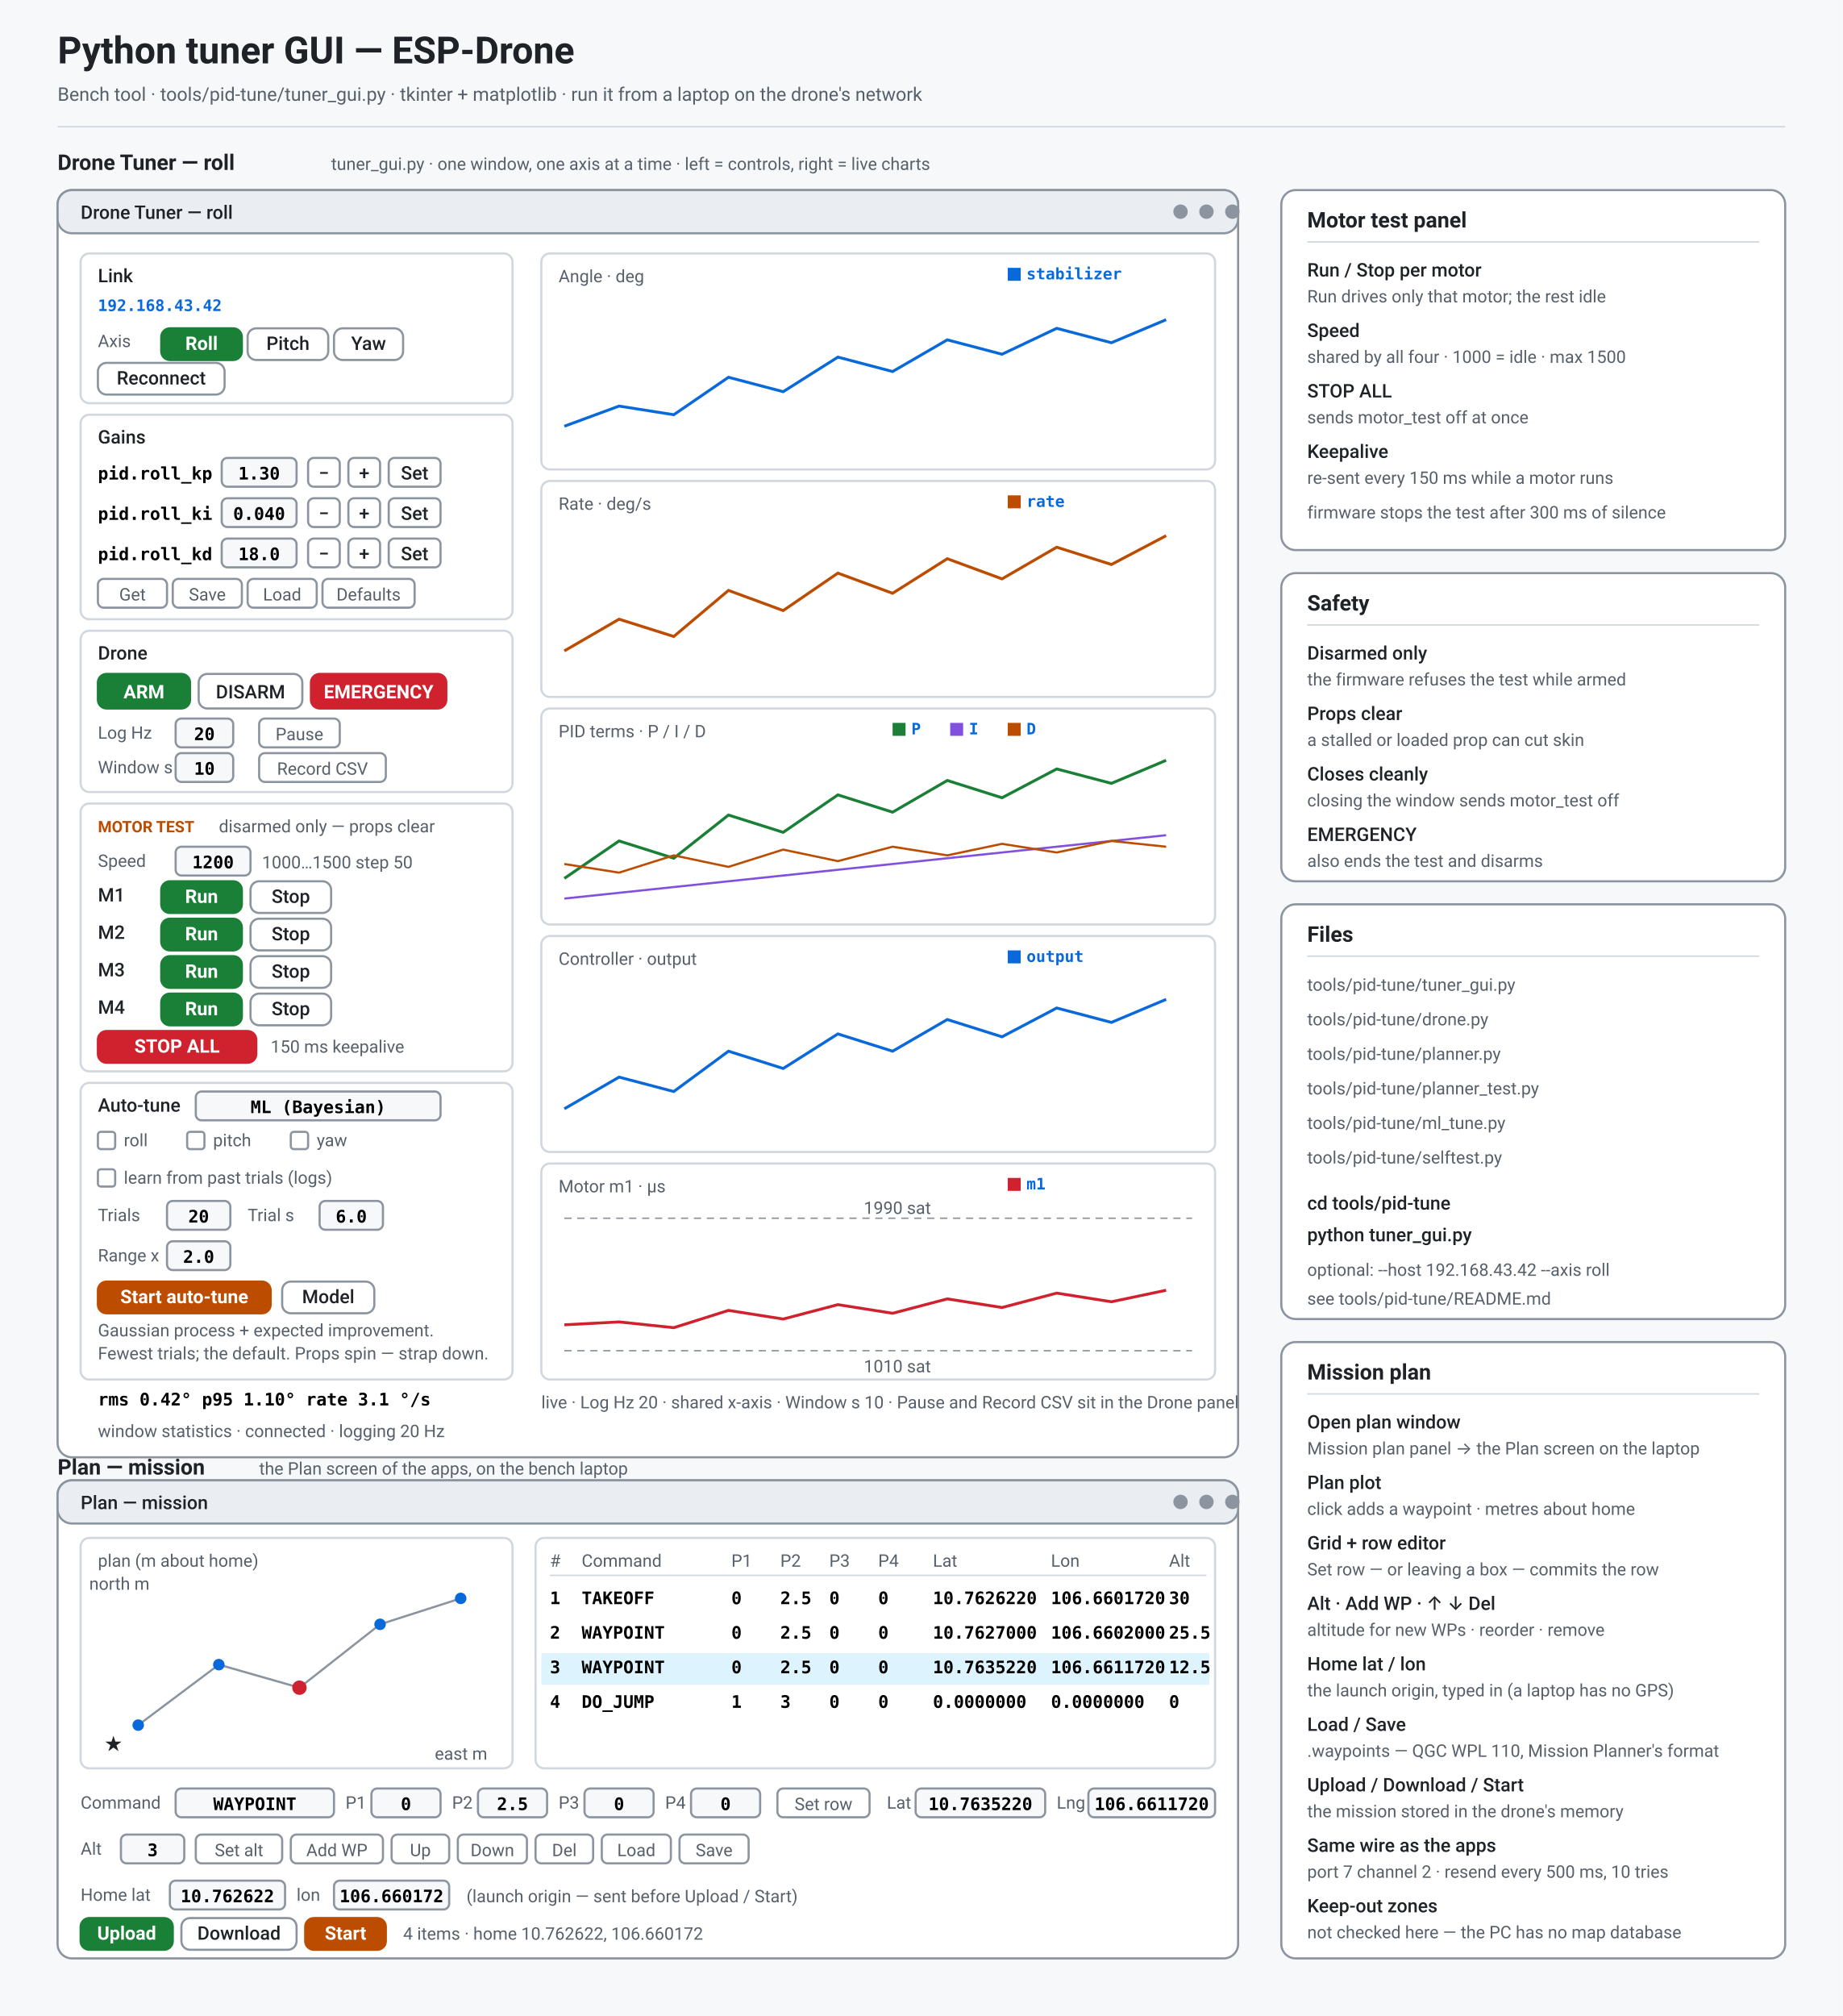
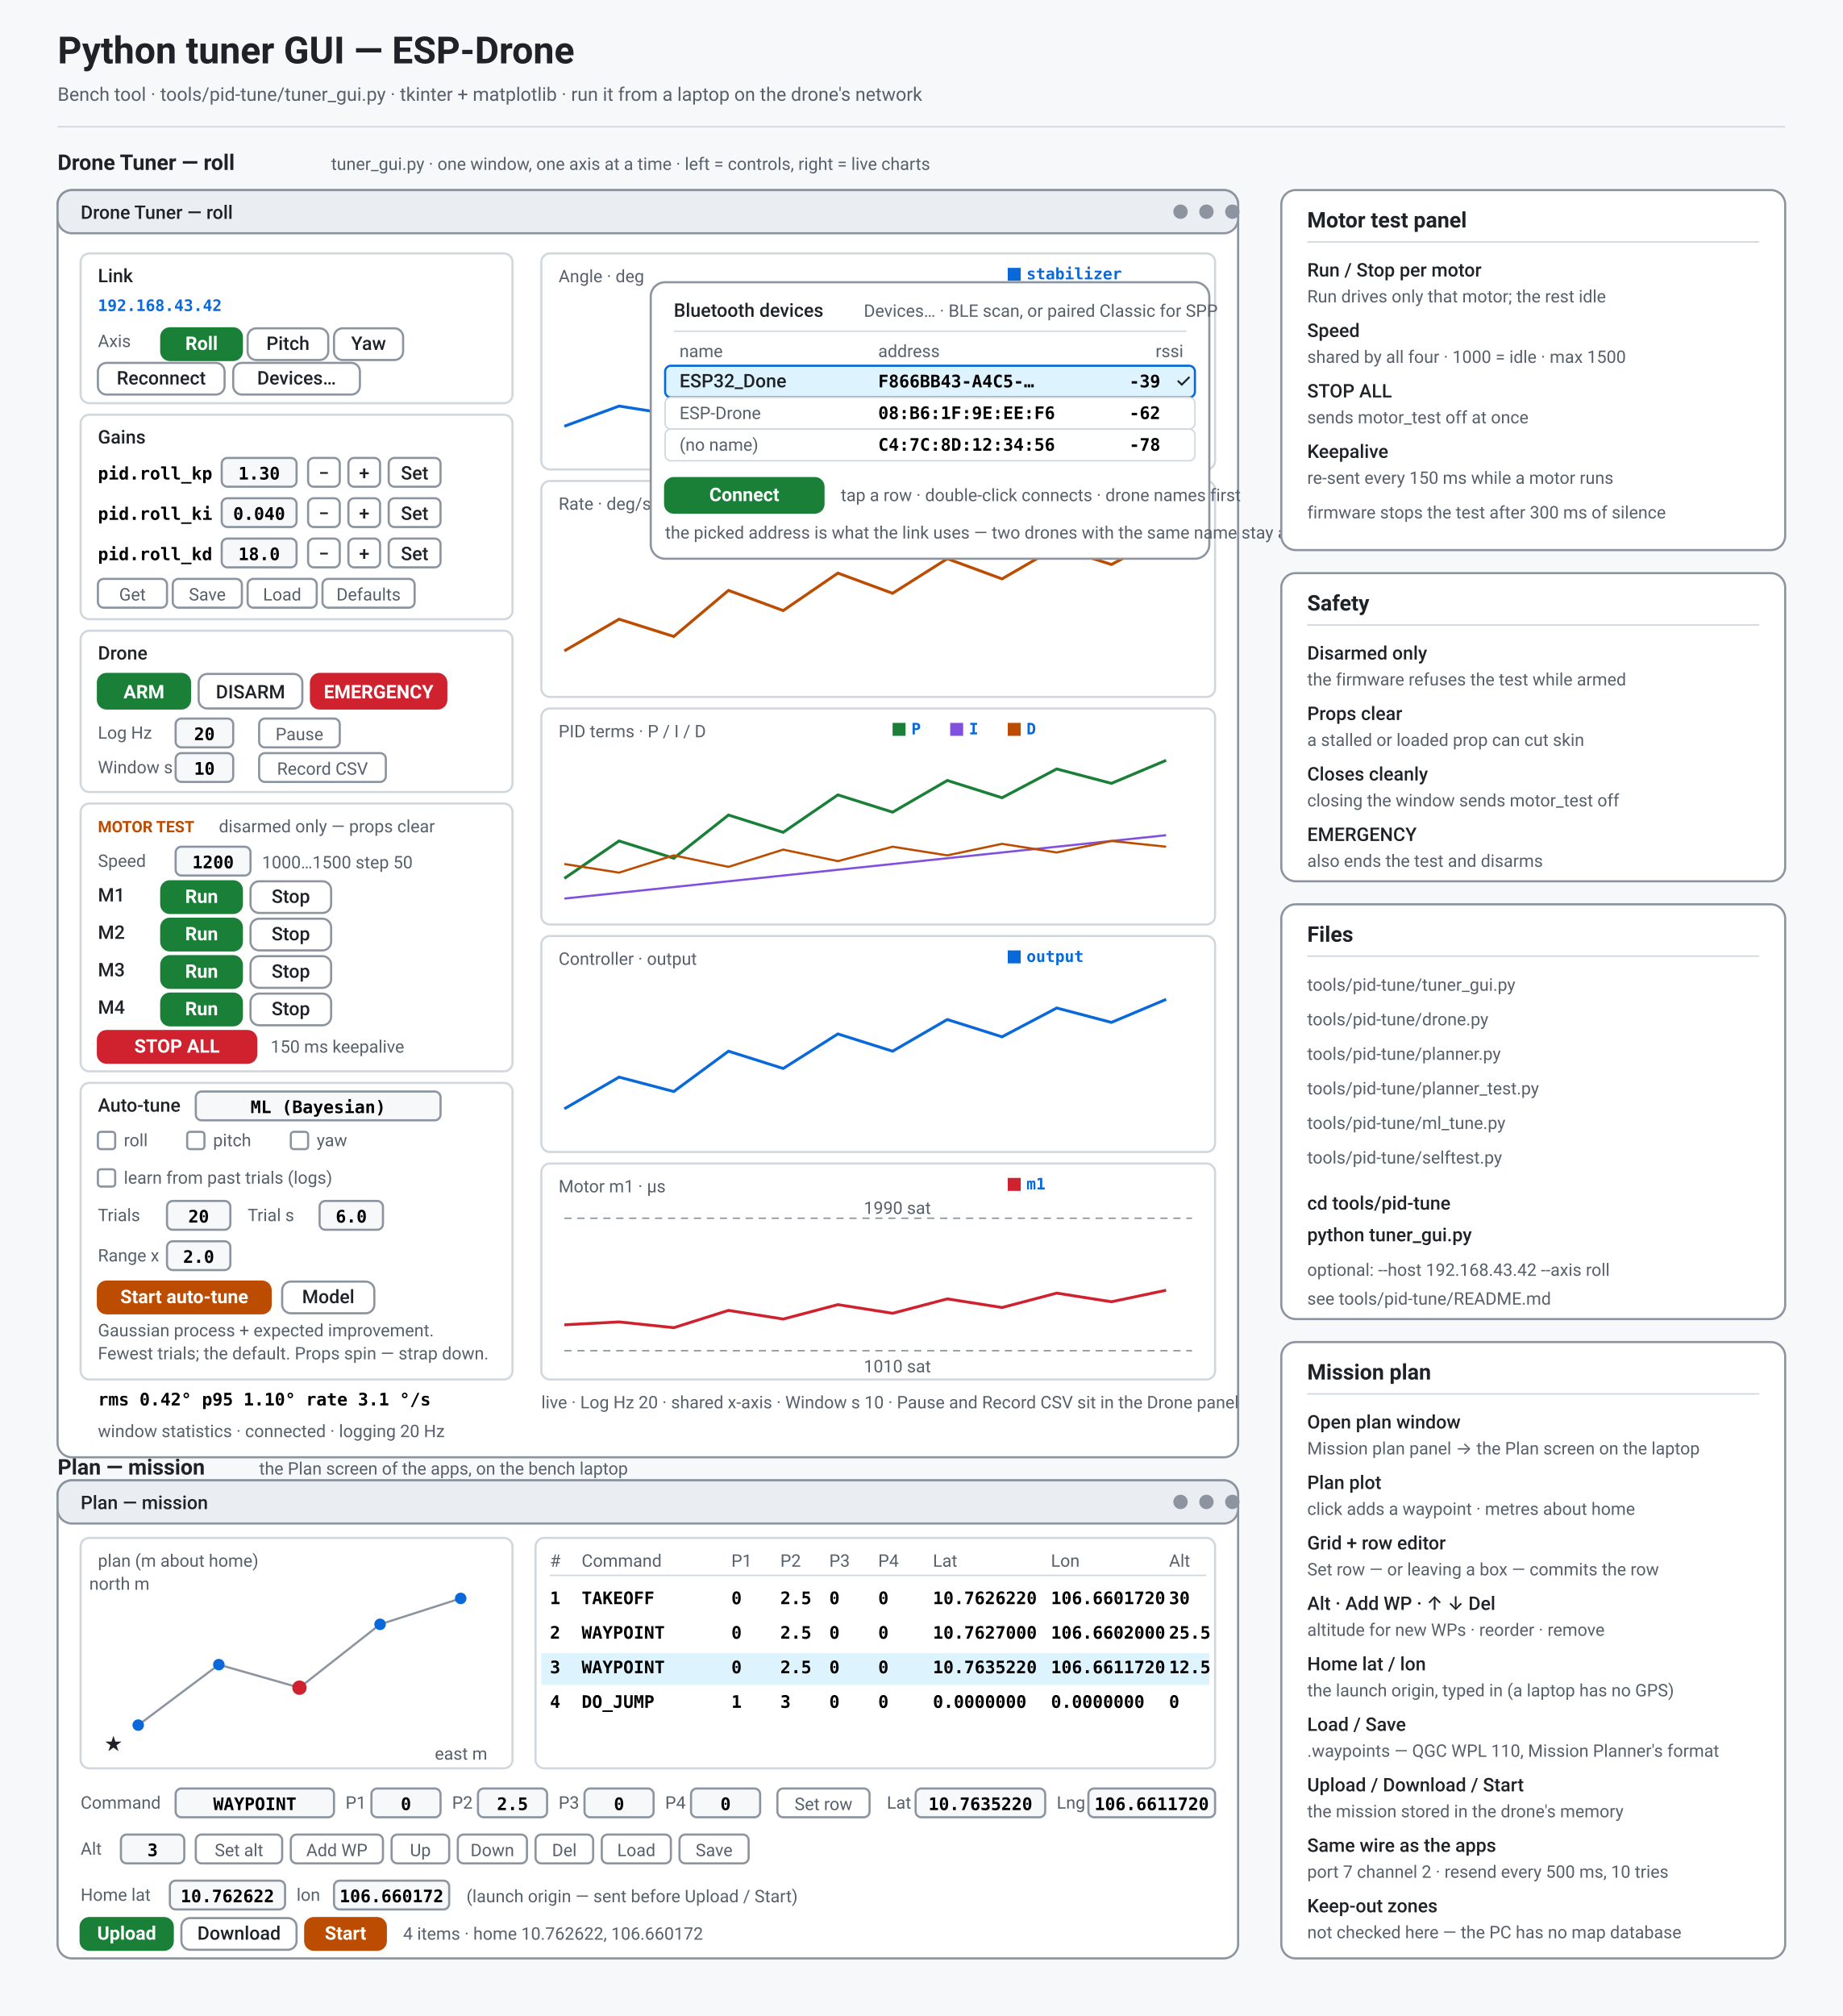
<svg xmlns="http://www.w3.org/2000/svg" viewBox="0 0 1280 1400" width="1280" height="1400" role="img" aria-labelledby="ttl desc">
  <defs>
    <style>
      .bg      { fill: #f6f8fa; }
      .h1      { font: 700 26px system-ui, -apple-system, 'Segoe UI', Roboto, sans-serif; fill: #1f2328; }
      .h2      { font: 700 15px system-ui, -apple-system, 'Segoe UI', Roboto, sans-serif; fill: #1f2328; }
      .sub     { font: 400 13px system-ui, -apple-system, 'Segoe UI', Roboto, sans-serif; fill: #57606a; }
      .lbl     { font: 500 13px system-ui, -apple-system, 'Segoe UI', Roboto, sans-serif; fill: #1f2328; }
      .lblm    { font: 400 12px system-ui, -apple-system, 'Segoe UI', Roboto, sans-serif; fill: #57606a; }
      .lblw    { font: 600 13px system-ui, -apple-system, 'Segoe UI', Roboto, sans-serif; fill: #ffffff; }
      .mono    { font: 600 12px ui-monospace, SFMono-Regular, Menlo, Consolas, monospace; }
      .chip    { font: 600 11px ui-monospace, SFMono-Regular, Menlo, Consolas, monospace; fill: #0969da; }
      .win     { fill: #ffffff; stroke: #8c959f; stroke-width: 1.5; }
      .winbar  { fill: #eaeef2; stroke: #8c959f; stroke-width: 1.5; }
      .panel   { fill: #ffffff; stroke: #d0d7de; stroke-width: 1.5; }
      .card    { fill: #ffffff; stroke: #8c959f; stroke-width: 1.5; }
      .btn     { fill: #ffffff; stroke: #8c959f; stroke-width: 1.5; }
      .btn-pri { fill: #1a7f37; stroke: #1a7f37; stroke-width: 1.5; }
      .btn-dan { fill: #cf222e; stroke: #cf222e; stroke-width: 1.5; }
      .btn-warn{ fill: #bc4c00; stroke: #bc4c00; stroke-width: 1.5; }
      .field   { fill: #f6f8fa; stroke: #8c959f; stroke-width: 1.5; }
      .rule    { stroke: #d0d7de; stroke-width: 1; }
      .tag     { font: 600 11px system-ui, -apple-system, 'Segoe UI', Roboto, sans-serif; fill: #bc4c00; }
    </style>
  </defs>
  <rect class="bg" x="0" y="0" width="1280" height="1400" />
  <text class="h1" x="40" y="44">Python tuner GUI — ESP-Drone</text>
  <text class="sub" x="40" y="70">Bench tool · tools/pid-tune/tuner_gui.py · tkinter + matplotlib · run it from a laptop on the drone's network</text>
  <line class="rule" x1="40" y1="88" x2="1240" y2="88" />
  <text class="h2" x="40" y="118">Drone Tuner — roll</text>
  <text class="lblm" x="230" y="118">tuner_gui.py · one window, one axis at a time · left = controls, right = live charts</text>
  <rect class="win" x="40" y="132" width="820" height="880" rx="10" />
  <rect class="winbar" x="40" y="132" width="820" height="30" rx="10" />
  <text class="lbl" x="56" y="152">Drone Tuner — roll</text>
  <circle cx="820" cy="147" r="5" fill="#8c959f" />
  <circle cx="838" cy="147" r="5" fill="#8c959f" />
  <circle cx="856" cy="147" r="5" fill="#8c959f" />
  <rect class="panel" x="56" y="176" width="300" height="104" rx="6" />
  <text class="lbl" x="68" y="196">Link</text>
  <text class="chip" x="68" y="216">192.168.43.42</text>
  <text class="lblm" x="68" y="241">Axis</text>
  <rect class="btn-pri" x="112" y="228" width="56" height="22" rx="6" />
  <text class="lblw" x="140" y="243" text-anchor="middle">Roll</text>
  <rect class="btn" x="172" y="228" width="56" height="22" rx="6" />
  <text class="lbl" x="200" y="243" text-anchor="middle">Pitch</text>
  <rect class="btn" x="232" y="228" width="48" height="22" rx="6" />
  <text class="lbl" x="256" y="243" text-anchor="middle">Yaw</text>
  <rect class="btn" x="68" y="252" width="88" height="22" rx="6" />
  <text class="lbl" x="112" y="267" text-anchor="middle">Reconnect</text>
+   <rect class="btn" x="162" y="252" width="88" height="22" rx="6" />
+   <text class="lbl" x="206" y="267" text-anchor="middle">Devices…</text>
  <rect class="panel" x="56" y="288" width="300" height="142" rx="6" />
  <text class="lbl" x="68" y="308">Gains</text>
  <text class="mono" x="68" y="333">pid.roll_kp</text>
  <rect class="field" x="154" y="318" width="52" height="20" rx="4" />
  <text class="mono" x="180" y="333" text-anchor="middle">1.30</text>
  <rect class="btn" x="214" y="318" width="22" height="20" rx="4" />
  <text class="lbl" x="225" y="333" text-anchor="middle">−</text>
  <rect class="btn" x="242" y="318" width="22" height="20" rx="4" />
  <text class="lbl" x="253" y="333" text-anchor="middle">+</text>
  <rect class="btn" x="270" y="318" width="36" height="20" rx="4" />
  <text class="lbl" x="288" y="333" text-anchor="middle">Set</text>
  <text class="mono" x="68" y="361">pid.roll_ki</text>
  <rect class="field" x="154" y="346" width="52" height="20" rx="4" />
  <text class="mono" x="180" y="361" text-anchor="middle">0.040</text>
  <rect class="btn" x="214" y="346" width="22" height="20" rx="4" />
  <text class="lbl" x="225" y="361" text-anchor="middle">−</text>
  <rect class="btn" x="242" y="346" width="22" height="20" rx="4" />
  <text class="lbl" x="253" y="361" text-anchor="middle">+</text>
  <rect class="btn" x="270" y="346" width="36" height="20" rx="4" />
  <text class="lbl" x="288" y="361" text-anchor="middle">Set</text>
  <text class="mono" x="68" y="389">pid.roll_kd</text>
  <rect class="field" x="154" y="374" width="52" height="20" rx="4" />
  <text class="mono" x="180" y="389" text-anchor="middle">18.0</text>
  <rect class="btn" x="214" y="374" width="22" height="20" rx="4" />
  <text class="lbl" x="225" y="389" text-anchor="middle">−</text>
  <rect class="btn" x="242" y="374" width="22" height="20" rx="4" />
  <text class="lbl" x="253" y="389" text-anchor="middle">+</text>
  <rect class="btn" x="270" y="374" width="36" height="20" rx="4" />
  <text class="lbl" x="288" y="389" text-anchor="middle">Set</text>
  <rect class="btn" x="68" y="402" width="48" height="20" rx="4" />
  <text class="lblm" x="92" y="417" text-anchor="middle">Get</text>
  <rect class="btn" x="120" y="402" width="48" height="20" rx="4" />
  <text class="lblm" x="144" y="417" text-anchor="middle">Save</text>
  <rect class="btn" x="172" y="402" width="48" height="20" rx="4" />
  <text class="lblm" x="196" y="417" text-anchor="middle">Load</text>
  <rect class="btn" x="224" y="402" width="64" height="20" rx="4" />
  <text class="lblm" x="256" y="417" text-anchor="middle">Defaults</text>
  <rect class="panel" x="56" y="438" width="300" height="112" rx="6" />
  <text class="lbl" x="68" y="458">Drone</text>
  <rect class="btn-pri" x="68" y="468" width="64" height="24" rx="6" />
  <text class="lblw" x="100" y="485" text-anchor="middle">ARM</text>
  <rect class="btn" x="138" y="468" width="72" height="24" rx="6" />
  <text class="lbl" x="174" y="485" text-anchor="middle">DISARM</text>
  <rect class="btn-dan" x="216" y="468" width="94" height="24" rx="6" />
  <text class="lblw" x="263" y="485" text-anchor="middle">EMERGENCY</text>
  <text class="lblm" x="68" y="513">Log Hz</text>
  <rect class="field" x="122" y="499" width="40" height="20" rx="4" />
  <text class="mono" x="142" y="514" text-anchor="middle">20</text>
  <text class="lblm" x="68" y="537">Window s</text>
  <rect class="field" x="122" y="523" width="40" height="20" rx="4" />
  <text class="mono" x="142" y="538" text-anchor="middle">10</text>
  <rect class="btn" x="180" y="499" width="56" height="20" rx="4" />
  <text class="lblm" x="208" y="514" text-anchor="middle">Pause</text>
  <rect class="btn" x="180" y="523" width="88" height="20" rx="4" />
  <text class="lblm" x="224" y="538" text-anchor="middle">Record CSV</text>
  <rect class="panel" x="56" y="558" width="300" height="186" rx="6" />
  <text class="tag" x="68" y="578">MOTOR TEST</text>
  <text class="lblm" x="152" y="578">disarmed only — props clear</text>
  <text class="lblm" x="68" y="602">Speed</text>
  <rect class="field" x="122" y="588" width="52" height="20" rx="4" />
  <text class="mono" x="148" y="603" text-anchor="middle">1200</text>
  <text class="lblm" x="182" y="603">1000…1500 step 50</text>
  <text class="lbl" x="68" y="626">M1</text>
  <rect class="btn-pri" x="112" y="612" width="56" height="22" rx="6" />
  <text class="lblw" x="140" y="627" text-anchor="middle">Run</text>
  <rect class="btn" x="174" y="612" width="56" height="22" rx="6" />
  <text class="lbl" x="202" y="627" text-anchor="middle">Stop</text>
  <text class="lbl" x="68" y="652">M2</text>
  <rect class="btn-pri" x="112" y="638" width="56" height="22" rx="6" />
  <text class="lblw" x="140" y="653" text-anchor="middle">Run</text>
  <rect class="btn" x="174" y="638" width="56" height="22" rx="6" />
  <text class="lbl" x="202" y="653" text-anchor="middle">Stop</text>
  <text class="lbl" x="68" y="678">M3</text>
  <rect class="btn-pri" x="112" y="664" width="56" height="22" rx="6" />
  <text class="lblw" x="140" y="679" text-anchor="middle">Run</text>
  <rect class="btn" x="174" y="664" width="56" height="22" rx="6" />
  <text class="lbl" x="202" y="679" text-anchor="middle">Stop</text>
  <text class="lbl" x="68" y="704">M4</text>
  <rect class="btn-pri" x="112" y="690" width="56" height="22" rx="6" />
  <text class="lblw" x="140" y="705" text-anchor="middle">Run</text>
  <rect class="btn" x="174" y="690" width="56" height="22" rx="6" />
  <text class="lbl" x="202" y="705" text-anchor="middle">Stop</text>
  <rect class="btn-dan" x="68" y="716" width="110" height="22" rx="6" />
  <text class="lblw" x="123" y="731" text-anchor="middle">STOP ALL</text>
  <text class="lblm" x="188" y="731">150 ms keepalive</text>
  <rect class="panel" x="56" y="752" width="300" height="206" rx="6" />
  <text class="lbl" x="68" y="772">Auto-tune</text>
  <rect class="field" x="136" y="758" width="170" height="20" rx="4" />
  <text class="mono" x="221" y="773" text-anchor="middle">ML (Bayesian)</text>
  <rect class="btn" x="68" y="786" width="12" height="12" rx="2" />
  <text class="lblm" x="86" y="796">roll</text>
  <rect class="btn" x="130" y="786" width="12" height="12" rx="2" />
  <text class="lblm" x="148" y="796">pitch</text>
  <rect class="btn" x="202" y="786" width="12" height="12" rx="2" />
  <text class="lblm" x="220" y="796">yaw</text>
  <rect class="btn" x="68" y="812" width="12" height="12" rx="2" />
  <text class="lblm" x="86" y="822">learn from past trials (logs)</text>
  <text class="lblm" x="68" y="848">Trials</text>
  <rect class="field" x="116" y="834" width="44" height="20" rx="4" />
  <text class="mono" x="138" y="849" text-anchor="middle">20</text>
  <text class="lblm" x="172" y="848">Trial s</text>
  <rect class="field" x="222" y="834" width="44" height="20" rx="4" />
  <text class="mono" x="244" y="849" text-anchor="middle">6.0</text>
  <text class="lblm" x="68" y="876">Range x</text>
  <rect class="field" x="116" y="862" width="44" height="20" rx="4" />
  <text class="mono" x="138" y="877" text-anchor="middle">2.0</text>
  <rect class="btn-warn" x="68" y="890" width="120" height="22" rx="6" />
  <text class="lblw" x="128" y="905" text-anchor="middle">Start auto-tune</text>
  <rect class="btn" x="196" y="890" width="64" height="22" rx="6" />
  <text class="lbl" x="228" y="905" text-anchor="middle">Model</text>
  <text class="lblm" x="68" y="928">Gaussian process + expected improvement.</text>
  <text class="lblm" x="68" y="944">Fewest trials; the default. Props spin — strap down.</text>
  <text class="mono" x="68" y="976">rms 0.42°   p95 1.10°   rate 3.1 °/s</text>
  <text class="lblm" x="68" y="998">window statistics · connected · logging 20 Hz</text>
  <rect class="panel" x="376" y="176" width="468" height="150" rx="6" />
  <text class="lblm" x="388" y="196">Angle · deg</text>
  <rect x="700" y="186" width="9" height="9" fill="#0969da" />
  <text class="chip" x="713" y="194">stabilizer</text>
  <polyline points="392,296 430,282 468,288 506,262 544,272 582,248 620,258 658,236 696,246 734,228 772,238 810,222" fill="none" stroke="#0969da" stroke-width="2" />
  <rect class="panel" x="376" y="334" width="468" height="150" rx="6" />
  <text class="lblm" x="388" y="354">Rate · deg/s</text>
  <rect x="700" y="344" width="9" height="9" fill="#bc4c00" />
  <text class="chip" x="713" y="352">rate</text>
  <polyline points="392,452 430,430 468,442 506,410 544,424 582,398 620,412 658,388 696,402 734,380 772,392 810,372" fill="none" stroke="#bc4c00" stroke-width="2" />
  <rect class="panel" x="376" y="492" width="468" height="150" rx="6" />
  <text class="lblm" x="388" y="512">PID terms · P / I / D</text>
  <rect x="620" y="502" width="9" height="9" fill="#1a7f37" />
  <text class="chip" x="633" y="510">P</text>
  <rect x="660" y="502" width="9" height="9" fill="#8250df" />
  <text class="chip" x="673" y="510">I</text>
  <rect x="700" y="502" width="9" height="9" fill="#bc4c00" />
  <text class="chip" x="713" y="510">D</text>
  <polyline points="392,610 430,584 468,596 506,566 544,578 582,552 620,564 658,542 696,554 734,534 772,544 810,528" fill="none" stroke="#1a7f37" stroke-width="2" />
  <polyline points="392,624 430,620 468,616 506,612 544,608 582,604 620,600 658,596 696,592 734,588 772,584 810,580" fill="none" stroke="#8250df" stroke-width="1.5" />
  <polyline points="392,600 430,606 468,594 506,602 544,590 582,598 620,588 658,594 696,586 734,592 772,584 810,588" fill="none" stroke="#bc4c00" stroke-width="1.5" />
  <rect class="panel" x="376" y="650" width="468" height="150" rx="6" />
  <text class="lblm" x="388" y="670">Controller · output</text>
  <rect x="700" y="660" width="9" height="9" fill="#0969da" />
  <text class="chip" x="713" y="668">output</text>
  <polyline points="392,770 430,748 468,758 506,730 544,742 582,718 620,730 658,708 696,720 734,700 772,710 810,694" fill="none" stroke="#0969da" stroke-width="2" />
  <rect class="panel" x="376" y="808" width="468" height="150" rx="6" />
  <text class="lblm" x="388" y="828">Motor m1 · µs</text>
  <rect x="700" y="818" width="9" height="9" fill="#cf222e" />
  <text class="chip" x="713" y="826">m1</text>
  <line x1="392" y1="846" x2="828" y2="846" stroke="#8c959f" stroke-width="1" stroke-dasharray="5 4" />
  <line x1="392" y1="938" x2="828" y2="938" stroke="#8c959f" stroke-width="1" stroke-dasharray="5 4" />
  <polyline points="392,920 430,918 468,922 506,910 544,916 582,906 620,912 658,902 696,908 734,898 772,904 810,896" fill="none" stroke="#cf222e" stroke-width="2" />
  <text class="lblm" x="600" y="843">1990 sat</text>
  <text class="lblm" x="600" y="953">1010 sat</text>
  <text class="lblm" x="376" y="978">live · Log Hz 20 · shared x-axis · Window s 10 · Pause and Record CSV sit in the Drone panel</text>
+   <rect class="card" x="452" y="196" width="388" height="192" rx="10" />
+   <text class="lbl" x="468" y="220">Bluetooth devices</text>
+   <text class="lblm" x="600" y="220">Devices… · BLE scan, or paired Classic for SPP</text>
+   <line class="rule" x1="468" y1="230" x2="824" y2="230" />
+   <text class="lblm" x="472" y="248">name</text>
+   <text class="lblm" x="610" y="248">address</text>
+   <text class="lblm" x="822" y="248" text-anchor="end">rssi</text>
+   <rect x="462" y="254" width="368" height="22" rx="4" fill="#ddf4ff" stroke="#0969da" stroke-width="1.5" />
+   <text class="lbl" x="472" y="269">ESP32_Done</text>
+   <text class="mono" x="610" y="269">F866BB43-A4C5-…</text>
+   <text class="mono" x="806" y="269" text-anchor="end">-39</text>
+   <text class="lbl" x="822" y="269" text-anchor="middle">✓</text>
+   <rect x="462" y="276" width="368" height="22" rx="4" fill="#ffffff" stroke="#d0d7de" stroke-width="1" />
+   <text class="lblm" x="472" y="291">ESP-Drone</text>
+   <text class="mono" x="610" y="291">08:B6:1F:9E:EE:F6</text>
+   <text class="mono" x="806" y="291" text-anchor="end">-62</text>
+   <rect x="462" y="298" width="368" height="22" rx="4" fill="#ffffff" stroke="#d0d7de" stroke-width="1" />
+   <text class="lblm" x="472" y="313">(no name)</text>
+   <text class="mono" x="610" y="313">C4:7C:8D:12:34:56</text>
+   <text class="mono" x="806" y="313" text-anchor="end">-78</text>
+   <rect class="btn-pri" x="462" y="332" width="110" height="24" rx="6" />
+   <text class="lblw" x="517" y="348" text-anchor="middle">Connect</text>
+   <text class="lblm" x="584" y="348">tap a row · double-click connects · drone names first</text>
+   <text class="lblm" x="462" y="374">the picked address is what the link uses — two drones with the same name stay apart</text>
  <rect class="card" x="890" y="132" width="350" height="250" rx="10" />
  <text class="h2" x="908" y="158">Motor test panel</text>
  <line class="rule" x1="908" y1="168" x2="1222" y2="168" />
  <text class="lbl" x="908" y="192">Run / Stop per motor</text>
  <text class="lblm" x="908" y="210">Run drives only that motor; the rest idle</text>
  <text class="lbl" x="908" y="234">Speed</text>
  <text class="lblm" x="908" y="252">shared by all four · 1000 = idle · max 1500</text>
  <text class="lbl" x="908" y="276">STOP ALL</text>
  <text class="lblm" x="908" y="294">sends motor_test off at once</text>
  <text class="lbl" x="908" y="318">Keepalive</text>
  <text class="lblm" x="908" y="336">re-sent every 150 ms while a motor runs</text>
  <text class="lblm" x="908" y="360">firmware stops the test after 300 ms of silence</text>
  <rect class="card" x="890" y="398" width="350" height="214" rx="10" />
  <text class="h2" x="908" y="424">Safety</text>
  <line class="rule" x1="908" y1="434" x2="1222" y2="434" />
  <text class="lbl" x="908" y="458">Disarmed only</text>
  <text class="lblm" x="908" y="476">the firmware refuses the test while armed</text>
  <text class="lbl" x="908" y="500">Props clear</text>
  <text class="lblm" x="908" y="518">a stalled or loaded prop can cut skin</text>
  <text class="lbl" x="908" y="542">Closes cleanly</text>
  <text class="lblm" x="908" y="560">closing the window sends motor_test off</text>
  <text class="lbl" x="908" y="584">EMERGENCY</text>
  <text class="lblm" x="908" y="602">also ends the test and disarms</text>
  <rect class="card" x="890" y="628" width="350" height="288" rx="10" />
  <text class="h2" x="908" y="654">Files</text>
  <line class="rule" x1="908" y1="664" x2="1222" y2="664" />
  <text class="lblm" x="908" y="688">tools/pid-tune/tuner_gui.py</text>
  <text class="lblm" x="908" y="712">tools/pid-tune/drone.py</text>
  <text class="lblm" x="908" y="736">tools/pid-tune/planner.py</text>
  <text class="lblm" x="908" y="760">tools/pid-tune/planner_test.py</text>
  <text class="lblm" x="908" y="784">tools/pid-tune/ml_tune.py</text>
  <text class="lblm" x="908" y="808">tools/pid-tune/selftest.py</text>
  <text class="lbl" x="908" y="840">cd tools/pid-tune</text>
  <text class="lbl" x="908" y="862">python tuner_gui.py</text>
  <text class="lblm" x="908" y="886">optional: --host 192.168.43.42 --axis roll</text>
  <text class="lblm" x="908" y="906">see tools/pid-tune/README.md</text>
  <rect class="card" x="890" y="932" width="350" height="428" rx="10" />
  <text class="h2" x="908" y="958">Mission plan</text>
  <line class="rule" x1="908" y1="968" x2="1222" y2="968" />
  <text class="lbl" x="908" y="992">Open plan window</text>
  <text class="lblm" x="908" y="1010">Mission plan panel → the Plan screen on the laptop</text>
  <text class="lbl" x="908" y="1034">Plan plot</text>
  <text class="lblm" x="908" y="1052">click adds a waypoint · metres about home</text>
  <text class="lbl" x="908" y="1076">Grid + row editor</text>
  <text class="lblm" x="908" y="1094">Set row — or leaving a box — commits the row</text>
  <text class="lbl" x="908" y="1118">Alt · Add WP · ↑ ↓ Del</text>
  <text class="lblm" x="908" y="1136">altitude for new WPs · reorder · remove</text>
  <text class="lbl" x="908" y="1160">Home lat / lon</text>
  <text class="lblm" x="908" y="1178">the launch origin, typed in (a laptop has no GPS)</text>
  <text class="lbl" x="908" y="1202">Load / Save</text>
  <text class="lblm" x="908" y="1220">.waypoints — QGC WPL 110, Mission Planner's format</text>
  <text class="lbl" x="908" y="1244">Upload / Download / Start</text>
  <text class="lblm" x="908" y="1262">the mission stored in the drone's memory</text>
  <text class="lbl" x="908" y="1286">Same wire as the apps</text>
  <text class="lblm" x="908" y="1304">port 7 channel 2 · resend every 500 ms, 10 tries</text>
  <text class="lbl" x="908" y="1328">Keep-out zones</text>
  <text class="lblm" x="908" y="1346">not checked here — the PC has no map database</text>
  <text class="h2" x="40" y="1024">Plan — mission</text>
  <text class="lblm" x="180" y="1024">the Plan screen of the apps, on the bench laptop</text>
  <rect class="win" x="40" y="1028" width="820" height="332" rx="10" />
  <rect class="winbar" x="40" y="1028" width="820" height="30" rx="10" />
  <text class="lbl" x="56" y="1048">Plan — mission</text>
  <circle cx="820" cy="1043" r="5" fill="#8c959f" />
  <circle cx="838" cy="1043" r="5" fill="#8c959f" />
  <circle cx="856" cy="1043" r="5" fill="#8c959f" />
  <rect class="panel" x="56" y="1068" width="300" height="160" rx="6" />
  <text class="lblm" x="68" y="1088">plan (m about home)</text>
  <polyline points="96,1198 152,1156 208,1172 264,1128 320,1110" fill="none" stroke="#8c959f" stroke-width="1.5" />
  <circle cx="96" cy="1198" r="4" fill="#0969da" />
  <circle cx="152" cy="1156" r="4" fill="#0969da" />
  <circle cx="208" cy="1172" r="5" fill="#cf222e" />
  <circle cx="264" cy="1128" r="4" fill="#0969da" />
  <circle cx="320" cy="1110" r="4" fill="#0969da" />
  <text class="lbl" x="72" y="1216" fill="#bc4c00">★</text>
  <text class="lblm" x="302" y="1222">east m</text>
  <text class="lblm" x="62" y="1104">north m</text>
  <rect class="panel" x="372" y="1068" width="472" height="160" rx="6" />
  <text class="lblm" x="382" y="1088">#</text>
  <text class="lblm" x="404" y="1088">Command</text>
  <text class="lblm" x="508" y="1088">P1</text>
  <text class="lblm" x="542" y="1088">P2</text>
  <text class="lblm" x="576" y="1088">P3</text>
  <text class="lblm" x="610" y="1088">P4</text>
  <text class="lblm" x="648" y="1088">Lat</text>
  <text class="lblm" x="730" y="1088">Lon</text>
  <text class="lblm" x="812" y="1088">Alt</text>
  <line class="rule" x1="382" y1="1094" x2="838" y2="1094" />
  <rect x="376" y="1148" width="464" height="22" fill="#ddf4ff" />
  <text class="mono" x="382" y="1114">1</text>
  <text class="mono" x="404" y="1114">TAKEOFF</text>
  <text class="mono" x="508" y="1114">0</text>
  <text class="mono" x="542" y="1114">2.5</text>
  <text class="mono" x="576" y="1114">0</text>
  <text class="mono" x="610" y="1114">0</text>
  <text class="mono" x="648" y="1114">10.7626220</text>
  <text class="mono" x="730" y="1114">106.6601720</text>
  <text class="mono" x="812" y="1114">30</text>
  <text class="mono" x="382" y="1138">2</text>
  <text class="mono" x="404" y="1138">WAYPOINT</text>
  <text class="mono" x="508" y="1138">0</text>
  <text class="mono" x="542" y="1138">2.5</text>
  <text class="mono" x="576" y="1138">0</text>
  <text class="mono" x="610" y="1138">0</text>
  <text class="mono" x="648" y="1138">10.7627000</text>
  <text class="mono" x="730" y="1138">106.6602000</text>
  <text class="mono" x="812" y="1138">25.5</text>
  <text class="mono" x="382" y="1162">3</text>
  <text class="mono" x="404" y="1162">WAYPOINT</text>
  <text class="mono" x="508" y="1162">0</text>
  <text class="mono" x="542" y="1162">2.5</text>
  <text class="mono" x="576" y="1162">0</text>
  <text class="mono" x="610" y="1162">0</text>
  <text class="mono" x="648" y="1162">10.7635220</text>
  <text class="mono" x="730" y="1162">106.6611720</text>
  <text class="mono" x="812" y="1162">12.5</text>
  <text class="mono" x="382" y="1186">4</text>
  <text class="mono" x="404" y="1186">DO_JUMP</text>
  <text class="mono" x="508" y="1186">1</text>
  <text class="mono" x="542" y="1186">3</text>
  <text class="mono" x="576" y="1186">0</text>
  <text class="mono" x="610" y="1186">0</text>
  <text class="mono" x="648" y="1186">0.0000000</text>
  <text class="mono" x="730" y="1186">0.0000000</text>
  <text class="mono" x="812" y="1186">0</text>
  <text class="lblm" x="56" y="1256">Command</text>
  <rect class="field" x="122" y="1242" width="110" height="20" rx="4" />
  <text class="mono" x="177" y="1257" text-anchor="middle">WAYPOINT</text>
  <text class="lblm" x="240" y="1256">P1</text>
  <rect class="field" x="258" y="1242" width="48" height="20" rx="4" />
  <text class="mono" x="282" y="1257" text-anchor="middle">0</text>
  <text class="lblm" x="314" y="1256">P2</text>
  <rect class="field" x="332" y="1242" width="48" height="20" rx="4" />
  <text class="mono" x="356" y="1257" text-anchor="middle">2.5</text>
  <text class="lblm" x="388" y="1256">P3</text>
  <rect class="field" x="406" y="1242" width="48" height="20" rx="4" />
  <text class="mono" x="430" y="1257" text-anchor="middle">0</text>
  <text class="lblm" x="462" y="1256">P4</text>
  <rect class="field" x="480" y="1242" width="48" height="20" rx="4" />
  <text class="mono" x="504" y="1257" text-anchor="middle">0</text>
  <rect class="btn" x="540" y="1242" width="64" height="20" rx="4" />
  <text class="lblm" x="572" y="1257" text-anchor="middle">Set row</text>
  <text class="lblm" x="616" y="1256">Lat</text>
  <rect class="field" x="636" y="1242" width="90" height="20" rx="4" />
  <text class="mono" x="681" y="1257" text-anchor="middle">10.7635220</text>
  <text class="lblm" x="734" y="1256">Lng</text>
  <rect class="field" x="756" y="1242" width="88" height="20" rx="4" />
  <text class="mono" x="800" y="1257" text-anchor="middle">106.6611720</text>
  <text class="lblm" x="56" y="1288">Alt</text>
  <rect class="field" x="84" y="1274" width="44" height="20" rx="4" />
  <text class="mono" x="106" y="1289" text-anchor="middle">3</text>
  <rect class="btn" x="136" y="1274" width="60" height="20" rx="4" />
  <text class="lblm" x="166" y="1289" text-anchor="middle">Set alt</text>
  <rect class="btn" x="202" y="1274" width="64" height="20" rx="4" />
  <text class="lblm" x="234" y="1289" text-anchor="middle">Add WP</text>
  <rect class="btn" x="272" y="1274" width="40" height="20" rx="4" />
  <text class="lblm" x="292" y="1289" text-anchor="middle">Up</text>
  <rect class="btn" x="318" y="1274" width="48" height="20" rx="4" />
  <text class="lblm" x="342" y="1289" text-anchor="middle">Down</text>
  <rect class="btn" x="372" y="1274" width="40" height="20" rx="4" />
  <text class="lblm" x="392" y="1289" text-anchor="middle">Del</text>
  <rect class="btn" x="418" y="1274" width="48" height="20" rx="4" />
  <text class="lblm" x="442" y="1289" text-anchor="middle">Load</text>
  <rect class="btn" x="472" y="1274" width="48" height="20" rx="4" />
  <text class="lblm" x="496" y="1289" text-anchor="middle">Save</text>
  <text class="lblm" x="56" y="1320">Home lat</text>
  <rect class="field" x="118" y="1306" width="80" height="20" rx="4" />
  <text class="mono" x="158" y="1321" text-anchor="middle">10.762622</text>
  <text class="lblm" x="206" y="1320">lon</text>
  <rect class="field" x="232" y="1306" width="80" height="20" rx="4" />
  <text class="mono" x="272" y="1321" text-anchor="middle">106.660172</text>
  <text class="lblm" x="324" y="1321">(launch origin — sent before Upload / Start)</text>
  <rect class="btn-pri" x="56" y="1332" width="64" height="22" rx="6" />
  <text class="lblw" x="88" y="1347" text-anchor="middle">Upload</text>
  <rect class="btn" x="126" y="1332" width="80" height="22" rx="6" />
  <text class="lbl" x="166" y="1347" text-anchor="middle">Download</text>
  <rect class="btn-warn" x="212" y="1332" width="56" height="22" rx="6" />
  <text class="lblw" x="240" y="1347" text-anchor="middle">Start</text>
  <text class="lblm" x="280" y="1347">4 items · home 10.762622, 106.660172</text>
</svg>
